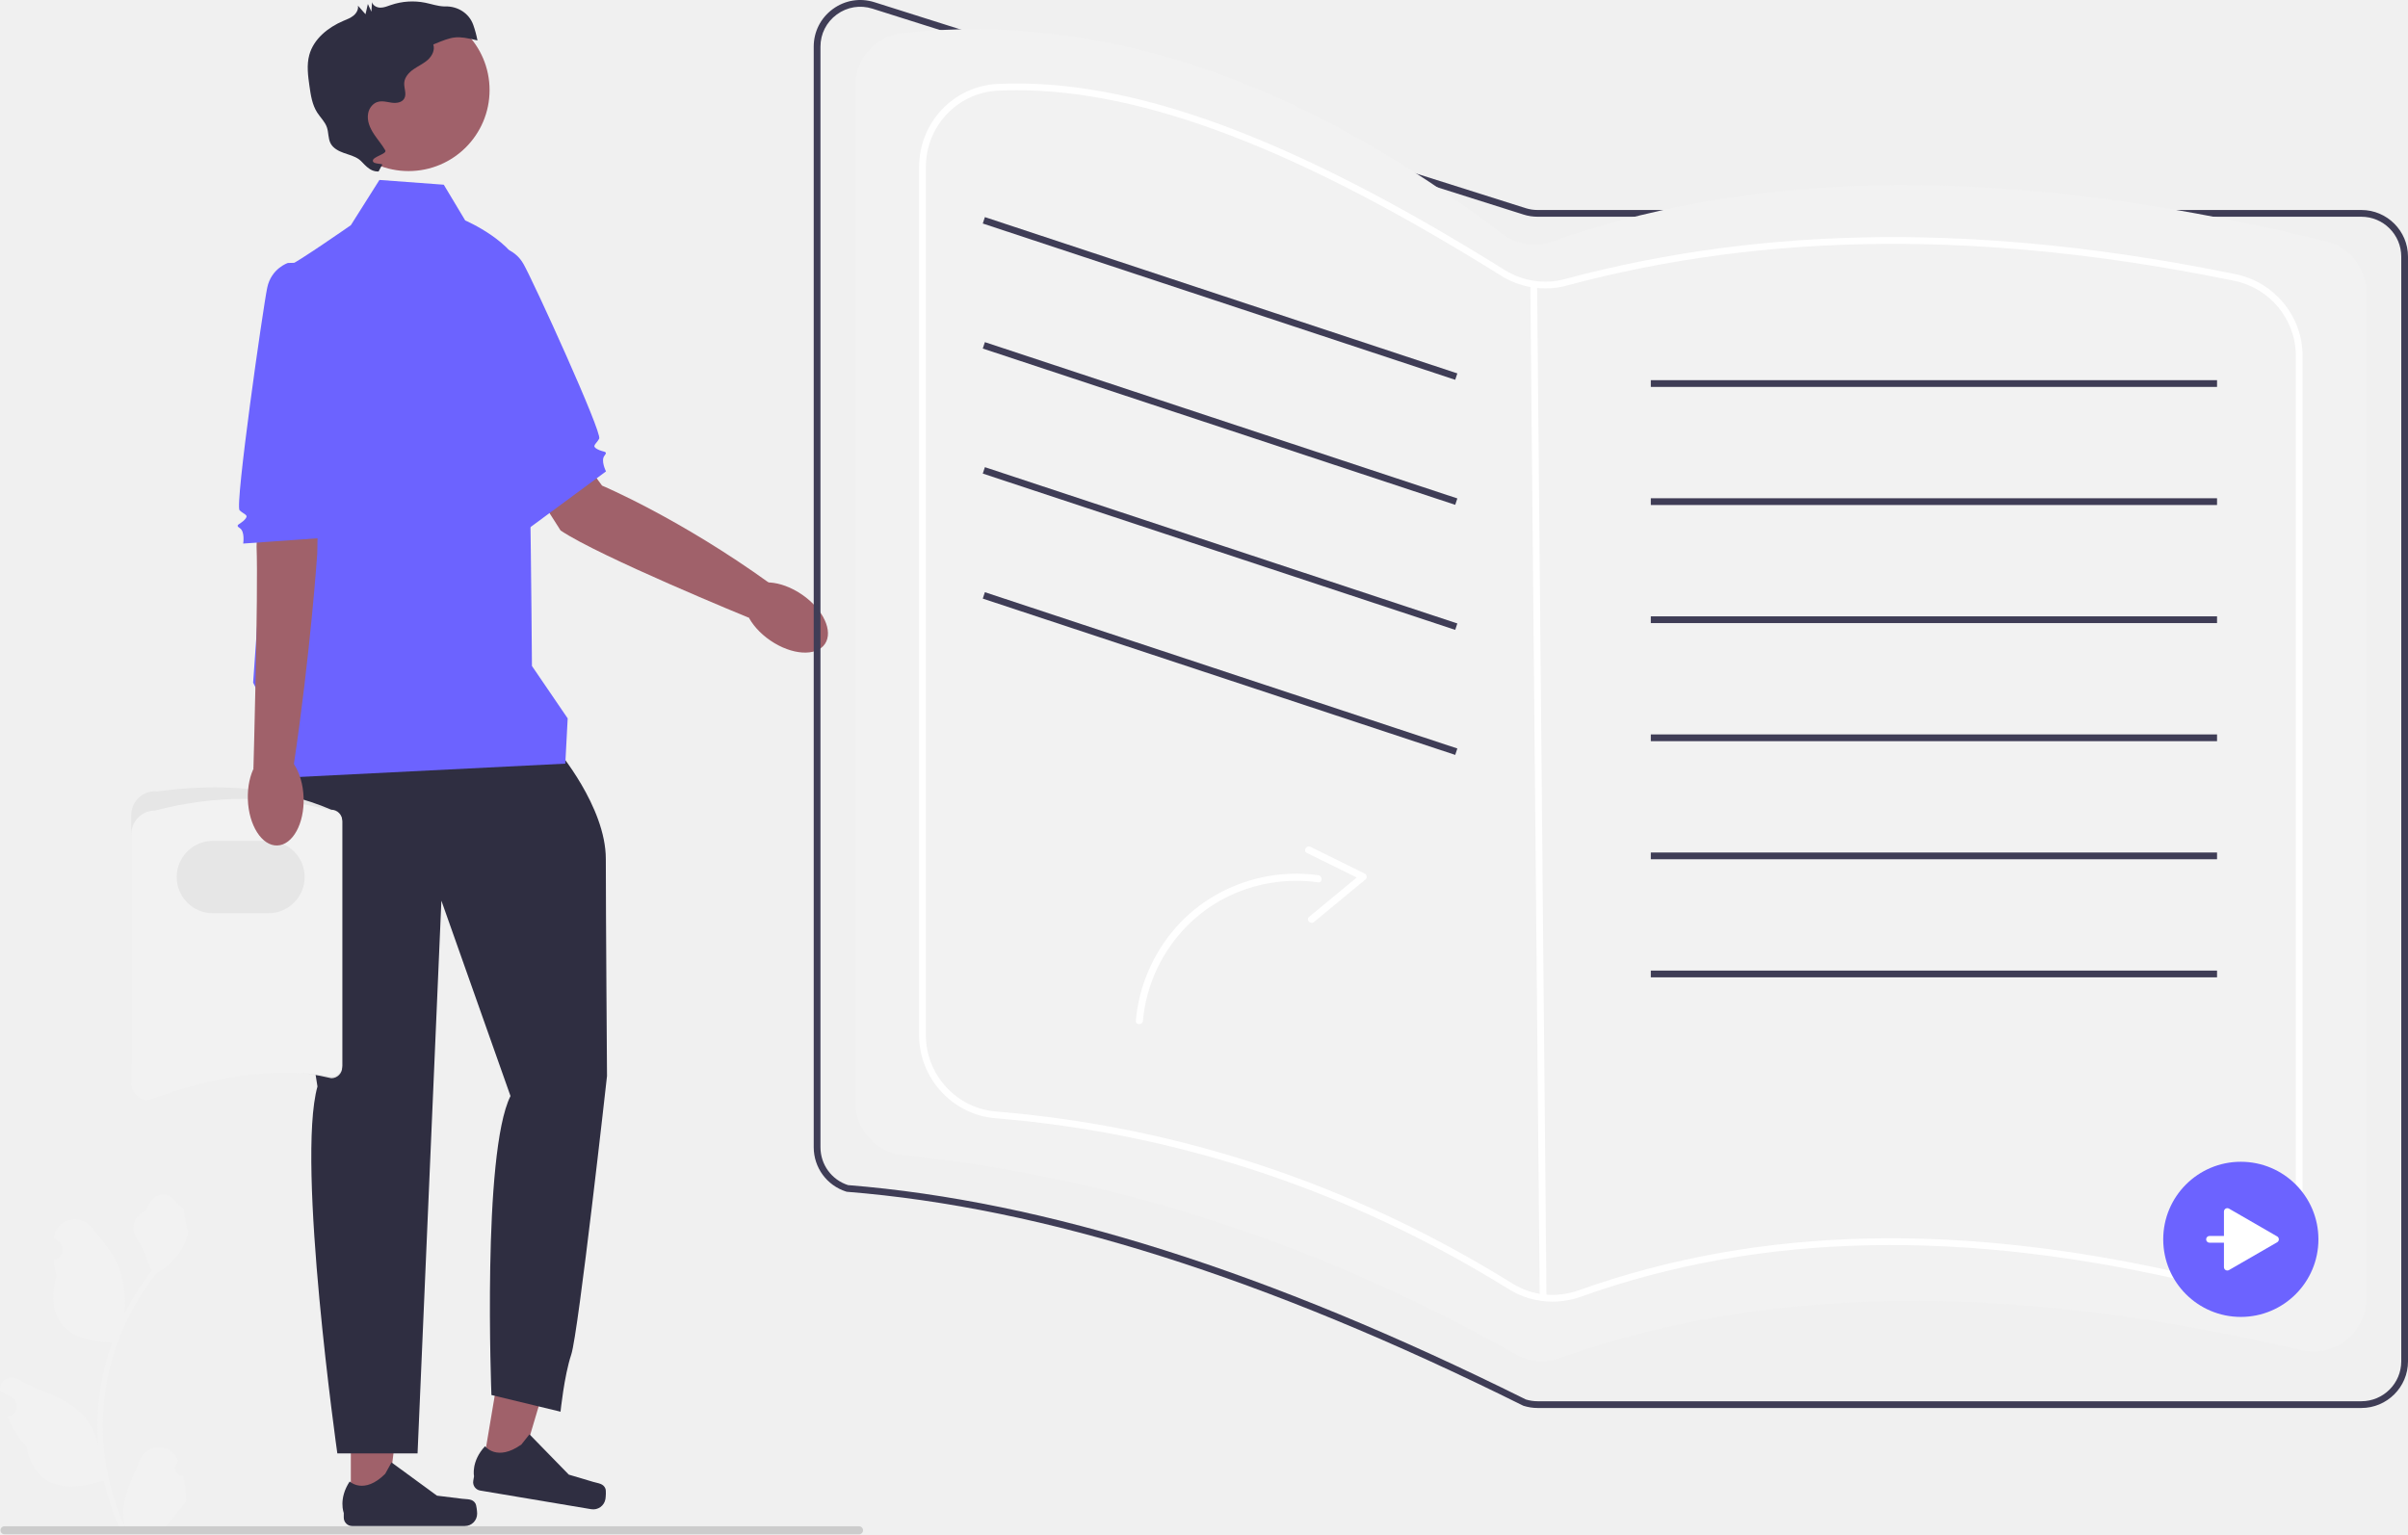
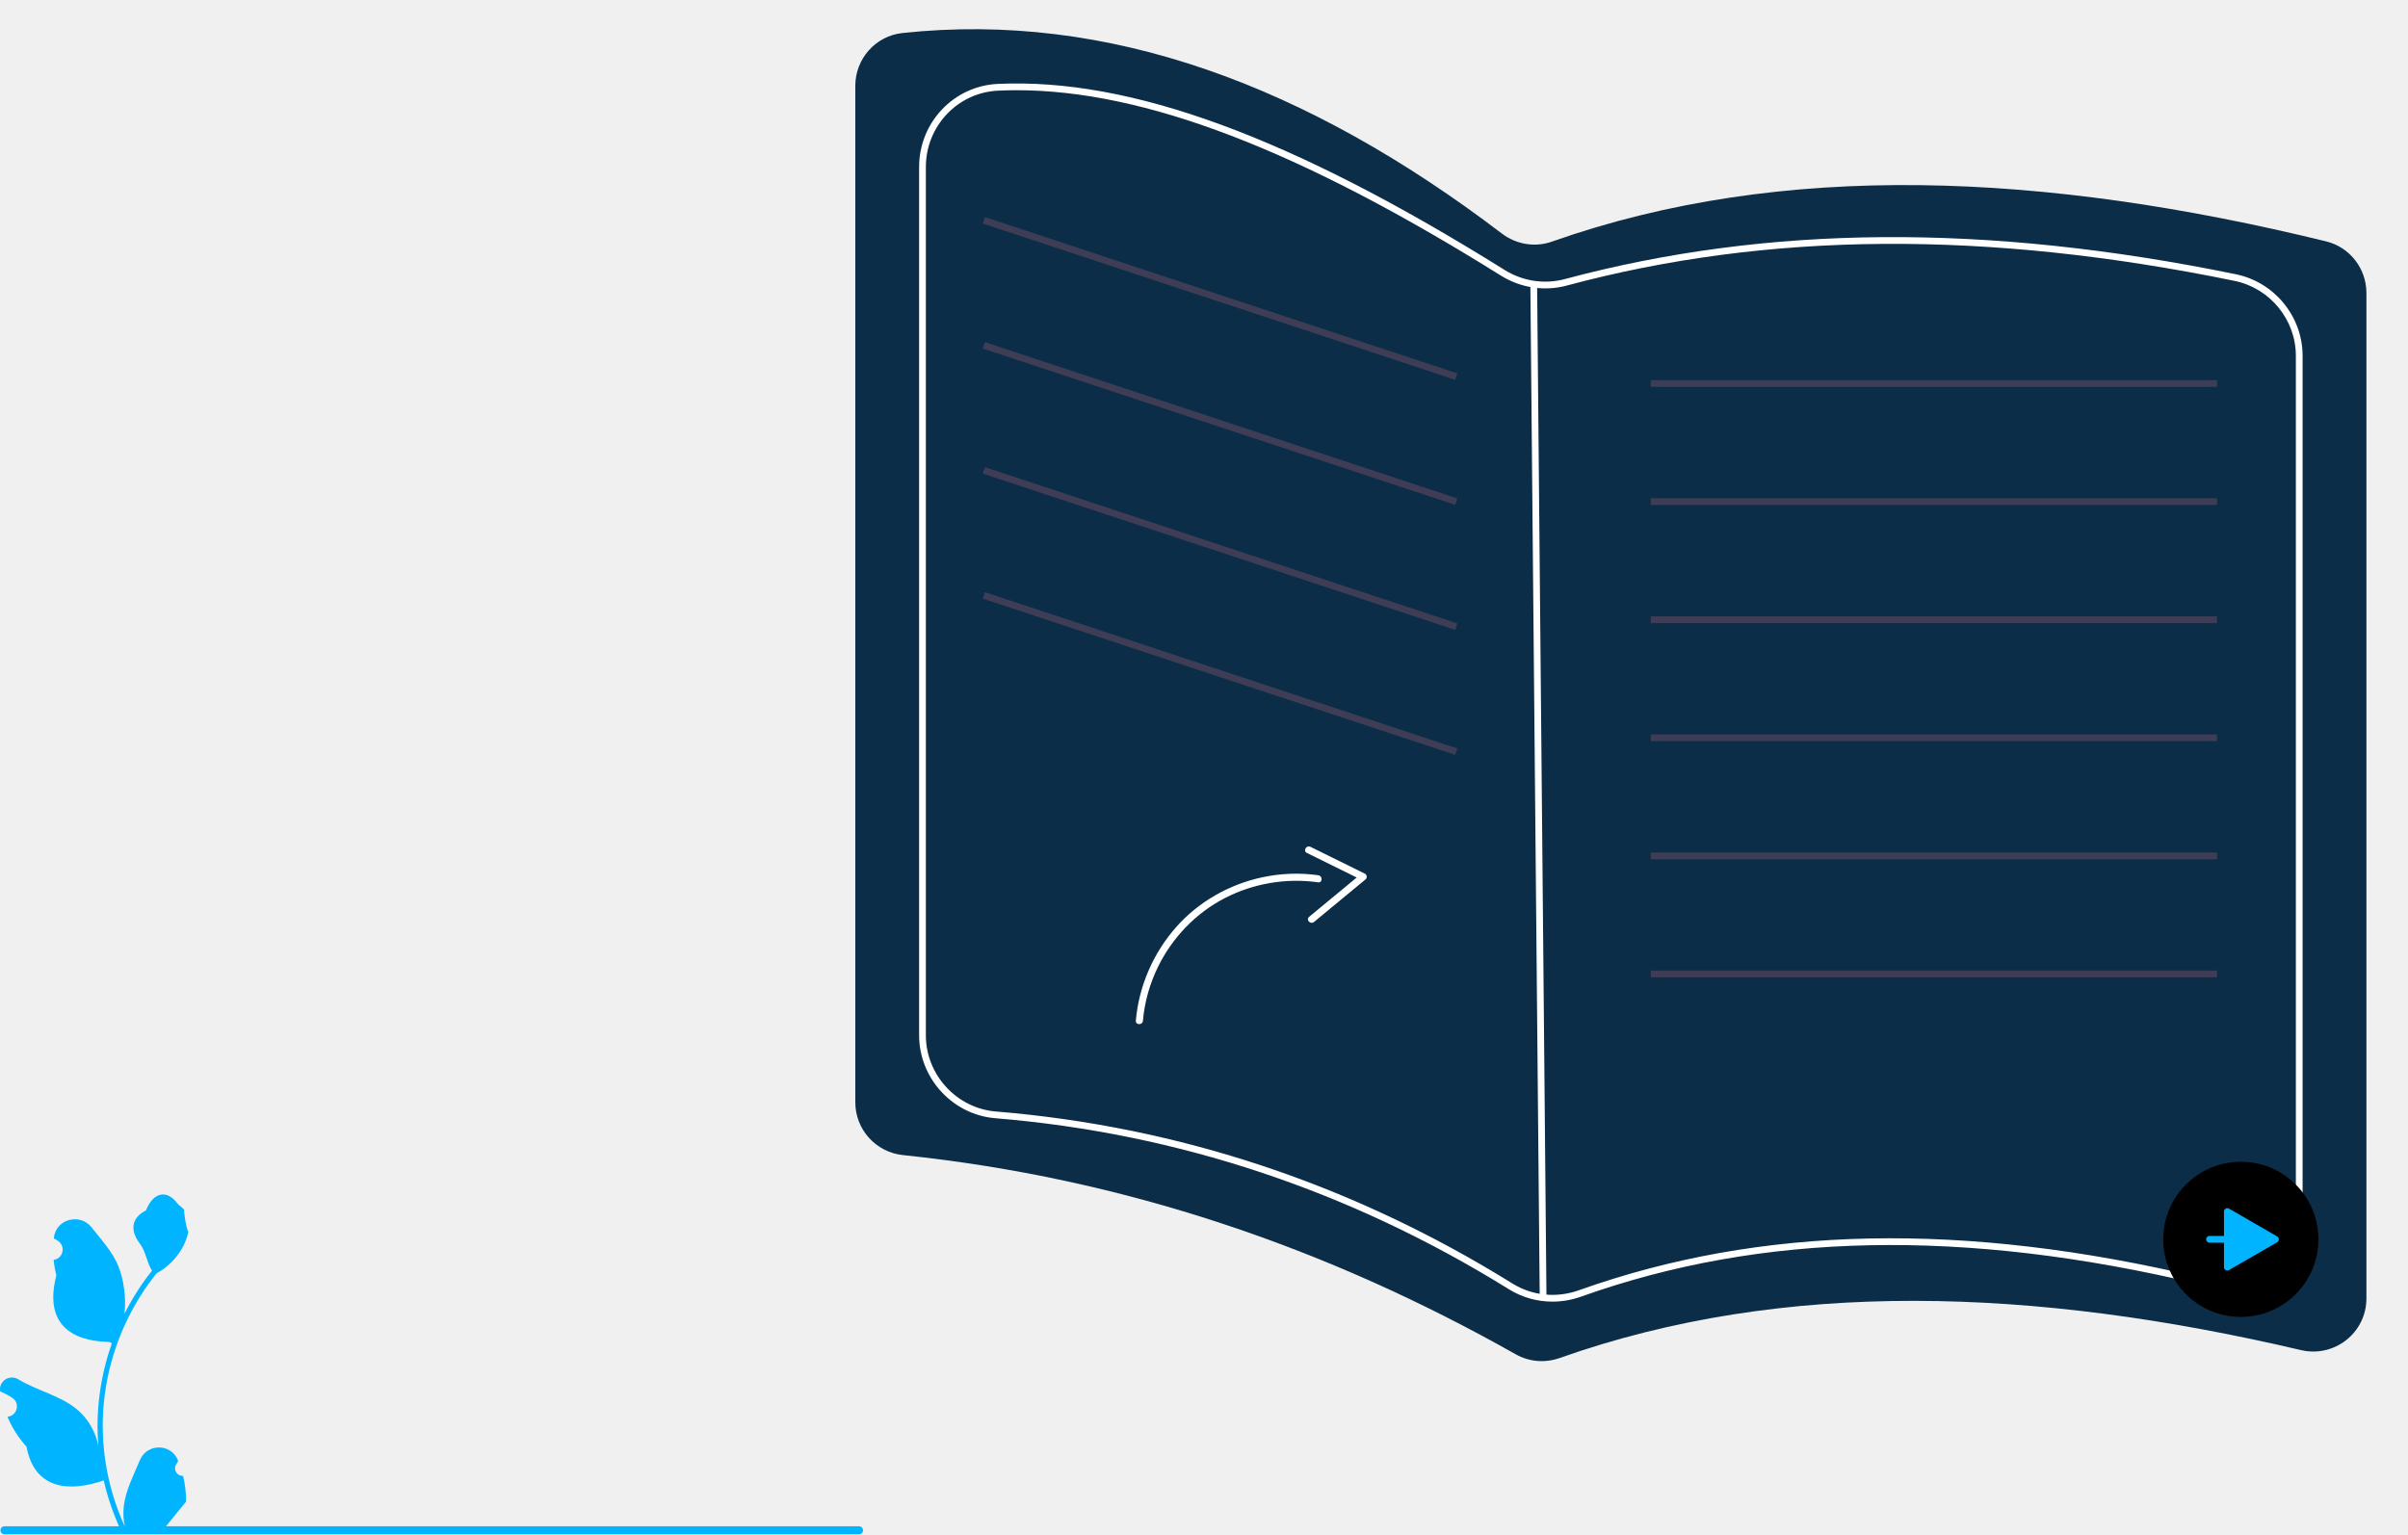
<svg xmlns="http://www.w3.org/2000/svg" width="713.742" height="454.878" viewBox="0 0 713.742 454.878">
-   <path d="M151.455,107.121l26.994,36.849s23.015,9.678,49.913,29.109l-6.439,10.051s-44.397-18.18-55.759-25.861l-20.747-32.525,6.038-17.623Z" fill="#a0616a" />
-   <ellipse cx="233.007" cy="183.071" rx="8.267" ry="13.924" transform="translate(-49.60553 272.1628) rotate(-55.65347)" fill="#a0616a" />
-   <path d="M138.261,75.664l8.834-2.506s5.142,.01,8.043,5.061c2.901,5.051,23.441,50.085,22.468,51.829-.974,1.745-2.333,2.13-.588,3.104,1.745,.974,3.342,.48,2.153,1.939s.454,4.664,.454,4.664l-22.66,16.719-18.703-80.809Z" fill="#6c63ff" />
-   <polygon points="103.988 445.968 114.765 445.967 119.892 404.397 103.986 404.398 103.988 445.968" fill="#a0616a" />
-   <path d="M140.912,445.724h0c.336,.565,.513,2.389,.513,3.046h0c0,2.02-1.638,3.658-3.658,3.658h-33.376c-1.378,0-2.495-1.117-2.495-2.495v-1.39s-1.651-4.176,1.748-9.324c0,0,4.225,4.031,10.538-2.282l1.862-3.373,13.476,9.855,7.469,.919c1.634,.201,3.083-.031,3.924,1.385Z" fill="#2f2e41" />
-   <polygon points="142.995 435.466 153.623 437.25 165.566 397.104 149.88 394.47 142.995 435.466" fill="#a0616a" />
-   <path d="M179.449,441.342h0c.237,.613,.11,2.441,.001,3.089h0c-.335,1.992-2.221,3.336-4.213,3.001l-32.915-5.53c-1.359-.228-2.276-1.515-2.047-2.874l.23-1.37s-.936-4.392,3.269-8.905c0,0,3.499,4.675,10.77-.505l2.395-3.017,11.657,11.952,7.214,2.144c1.578,.469,3.046,.48,3.64,2.015Z" fill="#2f2e41" />
-   <path d="M165.087,222.162s14.48,16.952,14.48,32.492,.353,64.355,.353,64.355c0,0-8.476,76.207-10.595,82.564-2.119,6.357-3.179,16.952-3.179,16.952l-20.484-4.944s-2.825-71.693,5.651-88.645l-20.484-57.92-7.063,163.87h-23.779s-12.244-86.173-5.887-108.776c0,0-14.127-86.173-10.595-91.118,3.532-4.944,81.582-8.829,81.582-8.829Z" fill="#2f2e41" />
-   <path d="M112.465,53.348l19.071,1.413,6.357,10.595s14.833,6.357,16.952,15.539c2.119,9.182,2.825,116.546,2.825,116.546l10.595,15.539-.706,13.42-84.76,4.238v-12.903l-7.77-15.35s8.476-122.903,10.595-123.609c2.119-.706,18.365-12.008,18.365-12.008l8.476-13.42Z" fill="#6c63ff" />
-   <circle cx="121.096" cy="26.704" r="24.015" fill="#a0616a" />
-   <path d="M140.279,7.387c-1.222-3.466-4.612-5.568-8.286-5.486-.156,.003-.311,.002-.465-.004-1.85-.076-3.626-.708-5.44-1.078-3.381-.691-6.947-.46-10.21,.662-1.014,.349-2.03,.787-3.103,.788-1.073,0-2.241-.588-2.503-1.628-.062,.942-.124,1.884-.186,2.826-.349-.762-.698-1.525-1.047-2.287l-.699,3.04-2.24-2.541c.2,1.12-.453,2.249-1.337,2.965-.884,.716-1.976,1.112-3.022,1.558-4.517,1.925-8.758,5.334-10.06,10.069-.822,2.991-.392,6.166,.044,9.237,.385,2.715,.804,5.524,2.28,7.836,.946,1.482,2.31,2.729,2.886,4.39,.537,1.548,.334,3.321,1.098,4.771,.767,1.456,2.351,2.28,3.901,2.833,1.55,.553,3.198,.945,4.533,1.908,1.335,.963,2.884,3.737,5.793,3.588l.939-1.764c.966-.787-2.608-.163-2.645-1.408-.037-1.245,4.3-2.014,3.685-3.098-.943-1.661-2.218-3.107-3.28-4.695-1.242-1.857-2.219-4.026-1.791-6.292,.167-.882,.579-1.714,1.208-2.355,1.812-1.846,3.832-1.035,5.795-.771,1.353,.182,2.969-.028,3.672-1.199,.822-1.37-.094-3.112,.018-4.705,.119-1.688,1.398-3.073,2.79-4.035,1.392-.963,2.973-1.664,4.225-2.802,1.252-1.139,2.144-2.917,1.598-4.519,5.936-2.471,6.845-2.705,13.096-1.198-.298-1.563-.715-3.103-1.244-4.604Z" fill="#2f2e41" />
-   <g>
-     <path d="M38.894,314.543v-72.895c0-1.999,.852-3.913,2.338-5.25,1.486-1.337,3.478-1.984,5.467-1.775,18.422-2.478,35.773-1.3,51.498,5.43,1.781,0,3.23,1.449,3.23,3.23v73.15c0,1.781-1.449,3.23-3.23,3.23-17.309-4.06-35.566-3.003-54.183,0-2.823,0-5.12-2.297-5.12-5.12Z" fill="#e6e6e6" />
-     <path d="M38.894,321.032v-73.666c0-3.895,3.169-7.064,7.064-7.064,17.616-4.609,35.029-4.617,52.238,0,1.781,0,3.23,1.449,3.23,3.23v72.401c0,1.778-1.445,3.226-3.222,3.23-16.968-2.952-35.145-.077-54.191,6.988-2.823,0-5.12-2.297-5.12-5.12Z" fill="#f2f2f2" />
-     <path d="M79.572,270.745h-16.473c-5.916,0-10.729-4.812-10.729-10.729s4.813-10.729,10.729-10.729h16.473c5.917,0,10.729,4.813,10.729,10.729s-4.813,10.729-10.729,10.729Z" fill="#e6e6e6" />
-   </g>
-   <path d="M94.67,126.057l-.63,38.032s-2.012,29.64-7.01,62.996l-11.912,.76s1.466-52.081,.932-65.785l.842-30.438,17.778-5.565Z" fill="#a0616a" />
-   <ellipse cx="81.726" cy="236.743" rx="8.267" ry="13.924" transform="translate(-7.99527 2.91297) rotate(-1.94678)" fill="#a0616a" />
-   <path d="M94.485,77.637l-9.176,.334s-4.89,1.592-6.096,7.29c-1.206,5.698-9.66,64.671-8.197,66.031,1.463,1.36,2.875,1.309,1.515,2.772-1.36,1.463-3.032,1.485-1.452,2.507,1.58,1.022,1.003,4.577,1.003,4.577l25.38-1.798-2.976-81.714Z" fill="#6c63ff" />
-   <path d="M699.916,417.428h-244.152c-1.417,0-2.819-.217-4.169-.644l-.144-.058c-76.45-37.994-141.996-58.73-200.383-63.396l-.222-.044c-5.776-1.827-9.656-7.125-9.656-13.183V13.838c0-4.455,2.062-8.521,5.655-11.153,3.594-2.633,8.091-3.372,12.341-2.029l193.012,61.05c1.156,.366,2.356,.551,3.566,.551h244.152c7.624,0,13.826,6.203,13.826,13.826V403.602c0,7.624-6.202,13.826-13.826,13.826Zm-247.646-2.527c1.133,.35,2.308,.527,3.494,.527h244.152c6.521,0,11.826-5.305,11.826-11.826V76.083c0-6.521-5.305-11.826-11.826-11.826h-244.152c-1.416,0-2.818-.216-4.169-.644L258.582,2.563c-3.634-1.15-7.481-.517-10.555,1.735-3.074,2.252-4.837,5.729-4.837,9.54V340.105c0,5.145,3.271,9.647,8.154,11.242,58.599,4.703,124.326,25.492,200.926,63.554Z" fill="#3f3d56" />
-   <path d="M462.284,402.612c66.57-23.557,140.836-20.853,219.732-2.349,9.904,2.323,19.4-5.135,19.4-15.308V86.842c0-7.239-4.935-13.569-11.968-15.289-83.229-20.353-160.969-24.097-229.479,.088-5.019,1.772-10.59,.812-14.825-2.412C387.413,25.282,328.329,3.248,267.48,9.79c-7.96,.856-13.964,7.64-13.964,15.646V326.801c0,8.069,6.105,14.816,14.131,15.651,65.494,6.812,125.676,27.456,181.645,59.07,3.963,2.238,8.701,2.609,12.992,1.091Z" fill="#f2f2f2" />
+   <path d="M462.284,402.612c66.57-23.557,140.836-20.853,219.732-2.349,9.904,2.323,19.4-5.135,19.4-15.308V86.842c0-7.239-4.935-13.569-11.968-15.289-83.229-20.353-160.969-24.097-229.479,.088-5.019,1.772-10.59,.812-14.825-2.412C387.413,25.282,328.329,3.248,267.48,9.79c-7.96,.856-13.964,7.64-13.964,15.646V326.801c0,8.069,6.105,14.816,14.131,15.651,65.494,6.812,125.676,27.456,181.645,59.07,3.963,2.238,8.701,2.609,12.992,1.091Z" fill="#0C2D48" />
  <path d="M460.146,385.895c-4.534,0-8.999-1.246-12.934-3.689-47.004-29.192-98.215-46.246-152.208-50.688-12.658-1.042-22.574-11.839-22.574-24.581V49.522c0-13.212,10.246-24.038,23.327-24.646,39.311-1.833,87.042,15.698,150.205,55.15,5.343,3.336,11.84,4.327,17.826,2.722,60.028-16.113,125.098-16.584,198.932-1.439,11.462,2.352,19.782,12.525,19.782,24.192v251.261c0,7.582-3.41,14.625-9.356,19.321-5.99,4.731-13.698,6.428-21.147,4.654-69.846-16.624-129.822-15.423-183.359,3.675h0c-2.78,.992-5.651,1.482-8.493,1.482ZM301.369,26.748c-1.861,0-3.696,.042-5.519,.127-12.011,.558-21.419,10.506-21.419,22.647V306.937c0,11.709,9.109,21.631,20.738,22.587,54.312,4.469,105.822,21.621,153.099,50.982,5.882,3.654,13.063,4.391,19.7,2.023l.336,.941-.336-.941c53.911-19.232,114.26-20.455,184.494-3.737,6.851,1.63,13.938,.072,19.445-4.278,5.463-4.315,8.596-10.785,8.596-17.752V105.501c0-10.721-7.647-20.071-18.185-22.233-73.521-15.082-138.291-14.62-198.011,1.412-6.522,1.749-13.593,.672-19.404-2.957-59.858-37.388-105.696-54.976-143.534-54.976Z" fill="#fff" />
  <rect x="454.996" y="84.245" width="2" height="301.19" transform="translate(-2.15024 4.22302) rotate(-.52937)" fill="#fff" />
  <rect x="360.63" y="14.733" width="2" height="147.5" transform="translate(164.0261 404.0115) rotate(-71.69155)" fill="#3f3d56" />
  <rect x="360.63" y="51.801" width="2" height="147.5" transform="translate(128.8346 429.4351) rotate(-71.69155)" fill="#3f3d56" />
  <rect x="360.63" y="88.869" width="2" height="147.5" transform="translate(93.6436 454.8584) rotate(-71.69155)" fill="#3f3d56" />
  <rect x="360.63" y="125.936" width="2" height="147.5" transform="translate(58.4526 480.2817) rotate(-71.69155)" fill="#3f3d56" />
  <rect x="489.307" y="112.71" width="167.833" height="2" fill="#3f3d56" />
  <rect x="489.307" y="147.718" width="167.833" height="2" fill="#3f3d56" />
  <rect x="489.307" y="182.726" width="167.833" height="2" fill="#3f3d56" />
  <rect x="489.307" y="217.735" width="167.833" height="2" fill="#3f3d56" />
  <rect x="489.307" y="252.743" width="167.833" height="2" fill="#3f3d56" />
  <rect x="489.307" y="287.751" width="167.833" height="2" fill="#3f3d56" />
-   <path d="M54.259,437.545c-2.066,.129-3.208-2.437-1.645-3.933l.155-.618c-.02-.05-.041-.099-.062-.148-2.089-4.982-9.17-4.947-11.241,.042-1.839,4.428-4.179,8.864-4.756,13.546-.258,2.067-.142,4.172,.316,6.2-4.308-9.411-6.575-19.687-6.575-30.021,0-2.597,.142-5.193,.433-7.783,.239-2.119,.568-4.224,.995-6.31,2.306-11.277,7.299-22.018,14.5-30.99,3.462-1.892,6.349-4.851,8.093-8.397,.626-1.279,1.117-2.655,1.35-4.056-.394,.052-1.486-5.949-1.188-6.317-.549-.833-1.532-1.247-2.131-2.06-2.982-4.043-7.091-3.337-9.236,2.157-4.582,2.313-4.627,6.148-1.815,9.837,1.789,2.347,2.035,5.522,3.604,8.035-.162,.207-.329,.407-.491,.614-2.961,3.798-5.522,7.88-7.681,12.169,.61-4.766-.291-10.508-1.826-14.21-1.748-4.217-5.025-7.769-7.91-11.415-3.466-4.379-10.573-2.468-11.184,3.083-.006,.054-.012,.107-.017,.161,.429,.242,.848,.499,1.259,.77,2.339,1.547,1.531,5.174-1.241,5.602l-.063,.01c.155,1.544,.42,3.074,.807,4.579-3.702,14.316,4.29,19.53,15.701,19.764,.252,.129,.497,.258,.749,.381-1.156,3.255-2.08,6.594-2.764,9.979-.614,2.99-1.04,6.013-1.279,9.049-.297,3.83-.271,7.68,.052,11.503l-.019-.136c-.82-4.211-3.107-8.145-6.427-10.87-4.946-4.063-11.933-5.559-17.268-8.824-2.568-1.572-5.859,.459-5.411,3.437l.022,.143c.794,.323,1.569,.698,2.319,1.117,.429,.242,.848,.499,1.259,.77,2.339,1.547,1.531,5.174-1.241,5.602l-.063,.01c-.045,.006-.084,.013-.129,.019,1.363,3.236,3.262,6.239,5.639,8.829,2.315,12.497,12.256,13.683,22.89,10.044h.006c1.163,5.064,2.861,10.011,5.044,14.726h18.02c.065-.2,.123-.407,.181-.607-1.666,.103-3.346,.006-4.986-.297,1.337-1.641,2.674-3.294,4.011-4.935,.032-.032,.058-.065,.084-.097,.678-.84,1.363-1.673,2.041-2.512l0-.001c.042-2.578-.267-5.147-.879-7.64l-.001-0Z" fill="#f2f2f2" />
-   <path d="M255.81,453.688c0,.66-.53,1.19-1.19,1.19H1.33c-.66,0-1.19-.53-1.19-1.19,0-.66,.53-1.19,1.19-1.19H254.62c.66,0,1.19,.53,1.19,1.19Z" fill="#ccc" />
+   <path d="M54.259,437.545c-2.066,.129-3.208-2.437-1.645-3.933l.155-.618c-.02-.05-.041-.099-.062-.148-2.089-4.982-9.17-4.947-11.241,.042-1.839,4.428-4.179,8.864-4.756,13.546-.258,2.067-.142,4.172,.316,6.2-4.308-9.411-6.575-19.687-6.575-30.021,0-2.597,.142-5.193,.433-7.783,.239-2.119,.568-4.224,.995-6.31,2.306-11.277,7.299-22.018,14.5-30.99,3.462-1.892,6.349-4.851,8.093-8.397,.626-1.279,1.117-2.655,1.35-4.056-.394,.052-1.486-5.949-1.188-6.317-.549-.833-1.532-1.247-2.131-2.06-2.982-4.043-7.091-3.337-9.236,2.157-4.582,2.313-4.627,6.148-1.815,9.837,1.789,2.347,2.035,5.522,3.604,8.035-.162,.207-.329,.407-.491,.614-2.961,3.798-5.522,7.88-7.681,12.169,.61-4.766-.291-10.508-1.826-14.21-1.748-4.217-5.025-7.769-7.91-11.415-3.466-4.379-10.573-2.468-11.184,3.083-.006,.054-.012,.107-.017,.161,.429,.242,.848,.499,1.259,.77,2.339,1.547,1.531,5.174-1.241,5.602l-.063,.01c.155,1.544,.42,3.074,.807,4.579-3.702,14.316,4.29,19.53,15.701,19.764,.252,.129,.497,.258,.749,.381-1.156,3.255-2.08,6.594-2.764,9.979-.614,2.99-1.04,6.013-1.279,9.049-.297,3.83-.271,7.68,.052,11.503l-.019-.136c-.82-4.211-3.107-8.145-6.427-10.87-4.946-4.063-11.933-5.559-17.268-8.824-2.568-1.572-5.859,.459-5.411,3.437l.022,.143c.794,.323,1.569,.698,2.319,1.117,.429,.242,.848,.499,1.259,.77,2.339,1.547,1.531,5.174-1.241,5.602l-.063,.01c-.045,.006-.084,.013-.129,.019,1.363,3.236,3.262,6.239,5.639,8.829,2.315,12.497,12.256,13.683,22.89,10.044h.006c1.163,5.064,2.861,10.011,5.044,14.726h18.02c.065-.2,.123-.407,.181-.607-1.666,.103-3.346,.006-4.986-.297,1.337-1.641,2.674-3.294,4.011-4.935,.032-.032,.058-.065,.084-.097,.678-.84,1.363-1.673,2.041-2.512l0-.001c.042-2.578-.267-5.147-.879-7.64l-.001-0Z" fill="#00B4FF" />
+   <path d="M255.81,453.688c0,.66-.53,1.19-1.19,1.19H1.33c-.66,0-1.19-.53-1.19-1.19,0-.66,.53-1.19,1.19-1.19H254.62c.66,0,1.19,.53,1.19,1.19Z" fill="#00B4FF" />
  <g>
-     <circle cx="664.19" cy="367.428" r="23" fill="#6c63ff" />
-     <path d="M674.961,366.562l-14.271-8.24c-.667-.385-1.5,.096-1.5,.866v7.24h-4.281c-.552,0-1,.448-1,1,0,.552,.448,1,1,1h4.281v7.24c0,.77,.833,1.251,1.5,.866l14.271-8.24c.667-.385,.667-1.347,0-1.732Z" fill="#fff" />
+     <circle cx="664.19" cy="367.428" r="23" fill="#000" />
+     <path d="M674.961,366.562l-14.271-8.24c-.667-.385-1.5,.096-1.5,.866v7.24h-4.281c-.552,0-1,.448-1,1,0,.552,.448,1,1,1h4.281v7.24c0,.77,.833,1.251,1.5,.866l14.271-8.24c.667-.385,.667-1.347,0-1.732Z" fill="#00B4FF" />
  </g>
  <g>
    <path d="M336.668,302.595c.896-10.25,5.151-20.041,11.962-27.747,6.634-7.506,15.703-12.655,25.482-14.753,5.459-1.171,11.114-1.399,16.642-.611,1.323,.189,1.288,2.29-.049,2.099-9.409-1.342-19.134,.298-27.588,4.642-8.666,4.453-15.602,11.696-19.886,20.43-2.45,4.995-3.979,10.446-4.463,15.988-.117,1.341-2.217,1.3-2.099-.049h0Z" fill="#fff" />
    <path d="M388.426,251.057l16.162,7.974c.588,.29,.684,1.247,.185,1.66l-15.3,12.648c-1.036,.856-2.493-.656-1.449-1.519l15.3-12.648,.185,1.66-16.162-7.974c-1.214-.599-.124-2.396,1.08-1.802h0Z" fill="#fff" />
  </g>
</svg>
